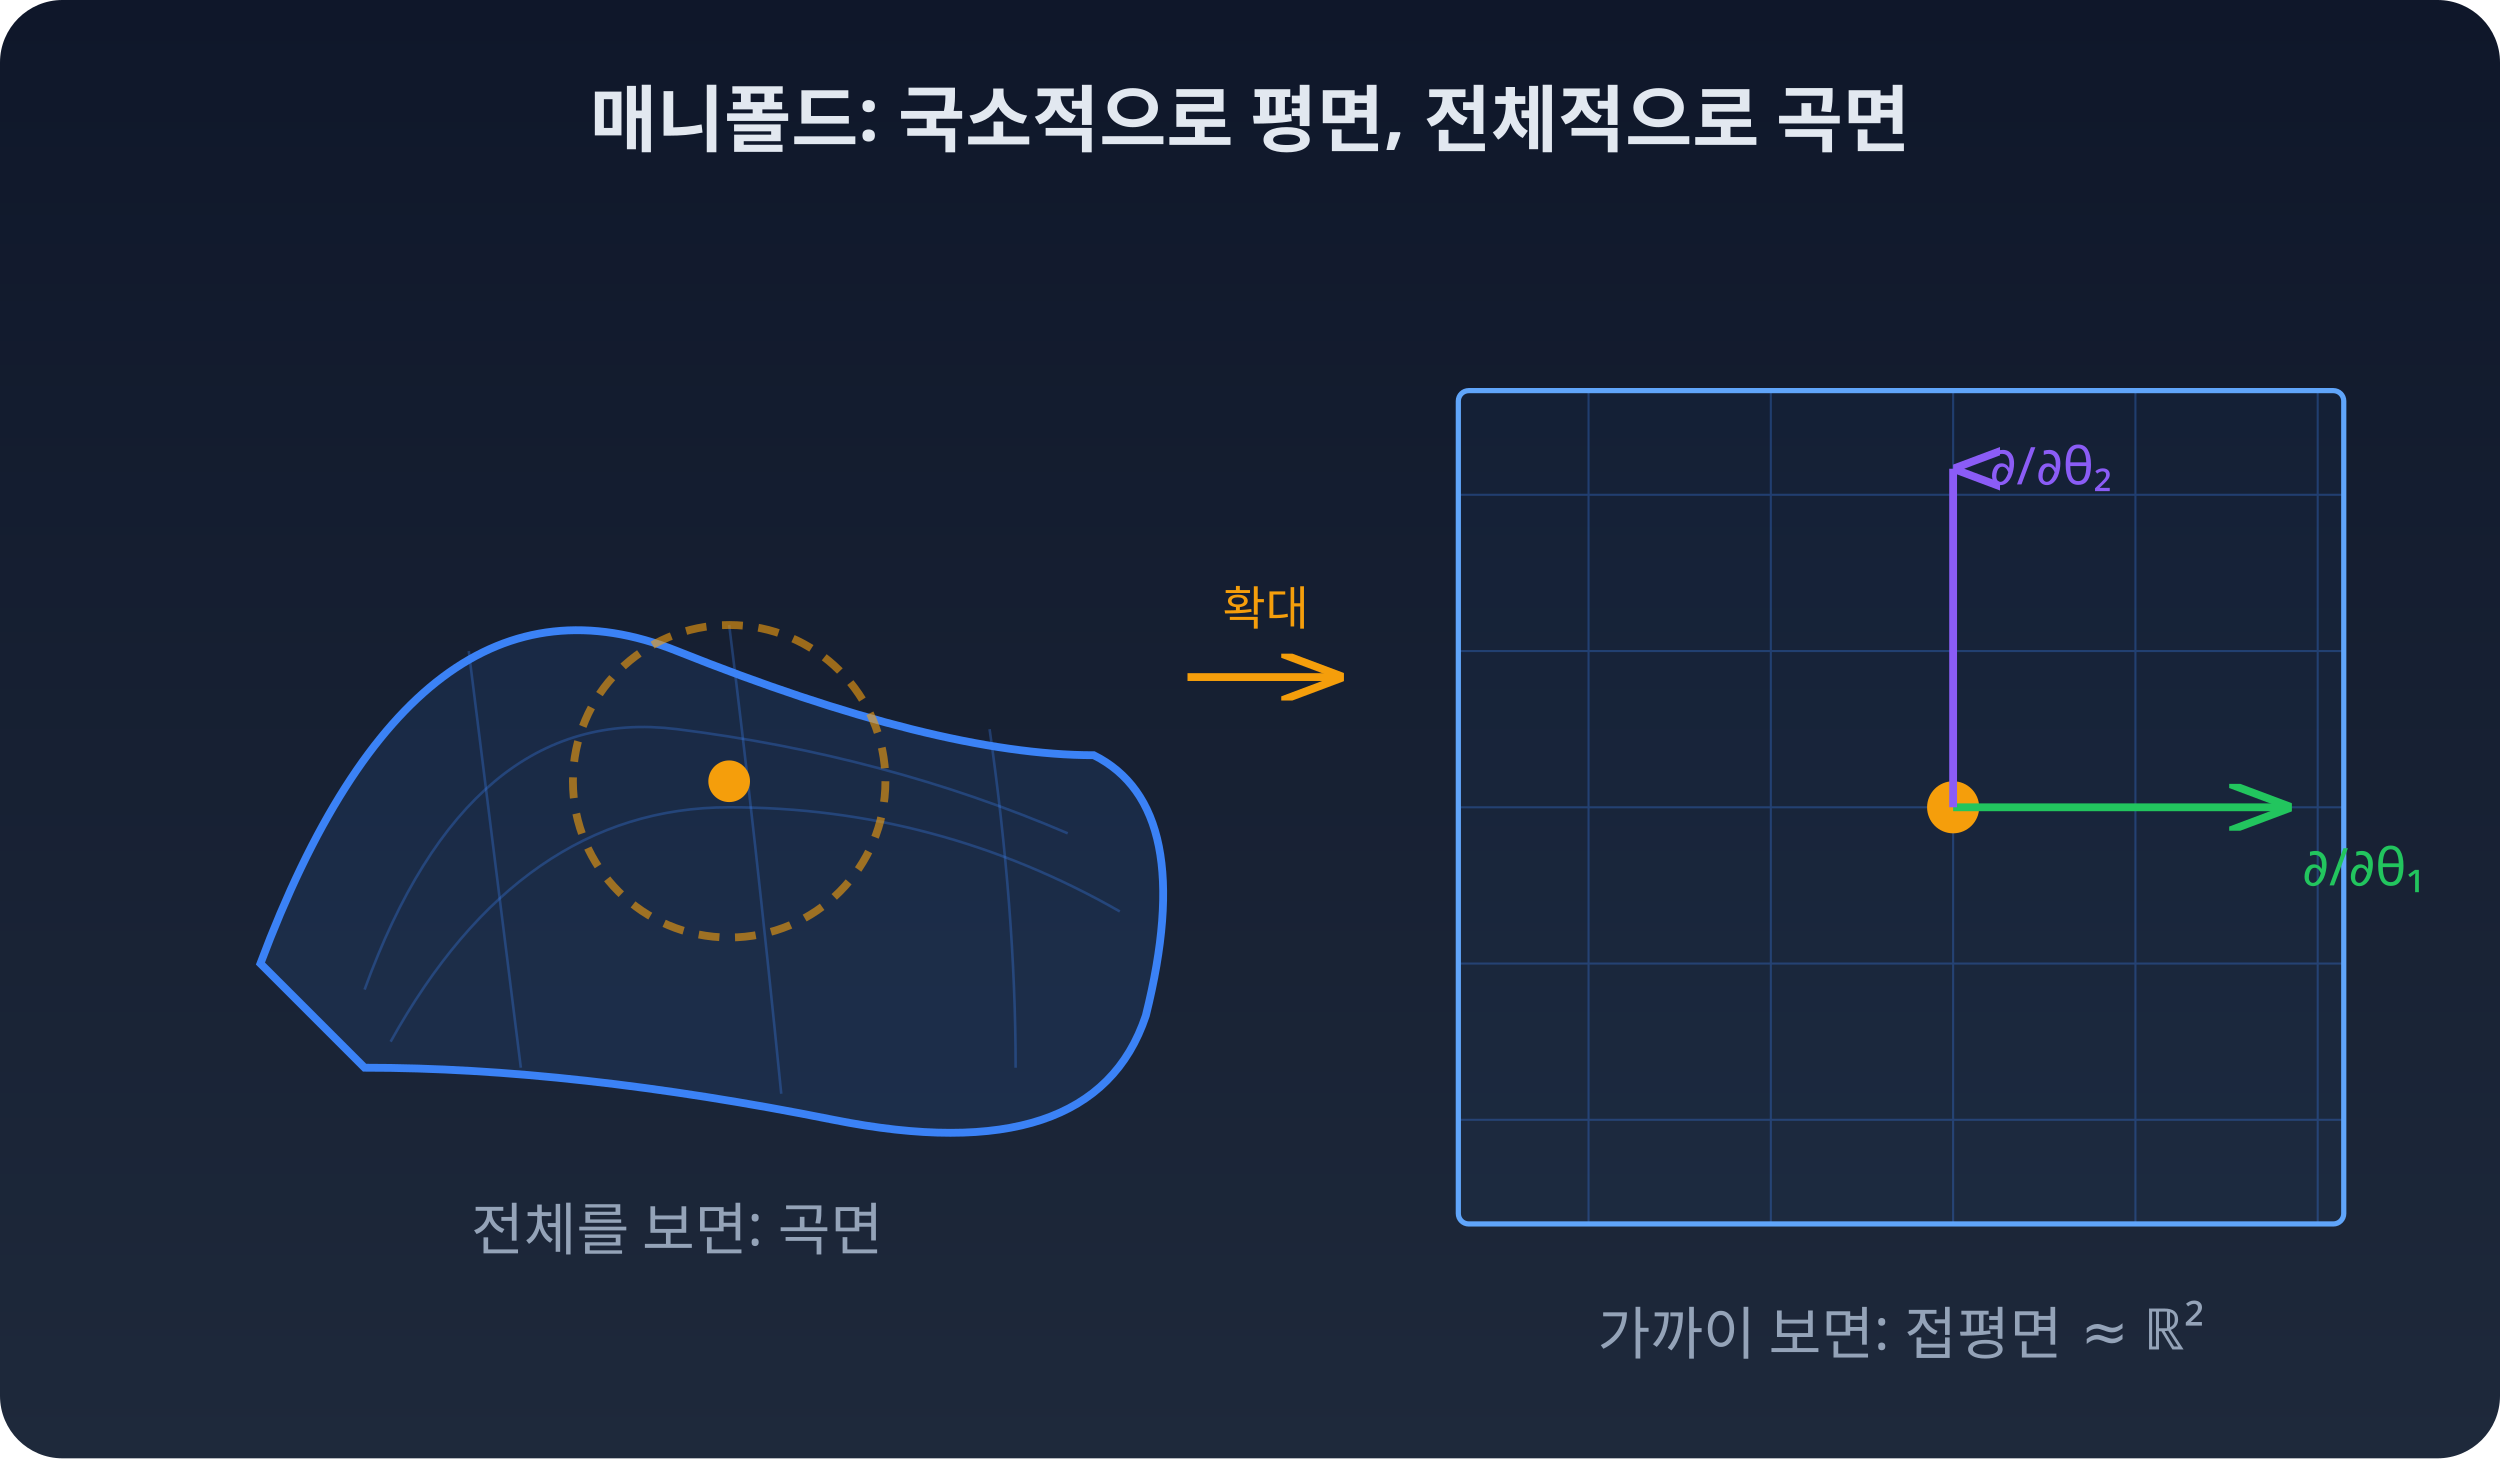
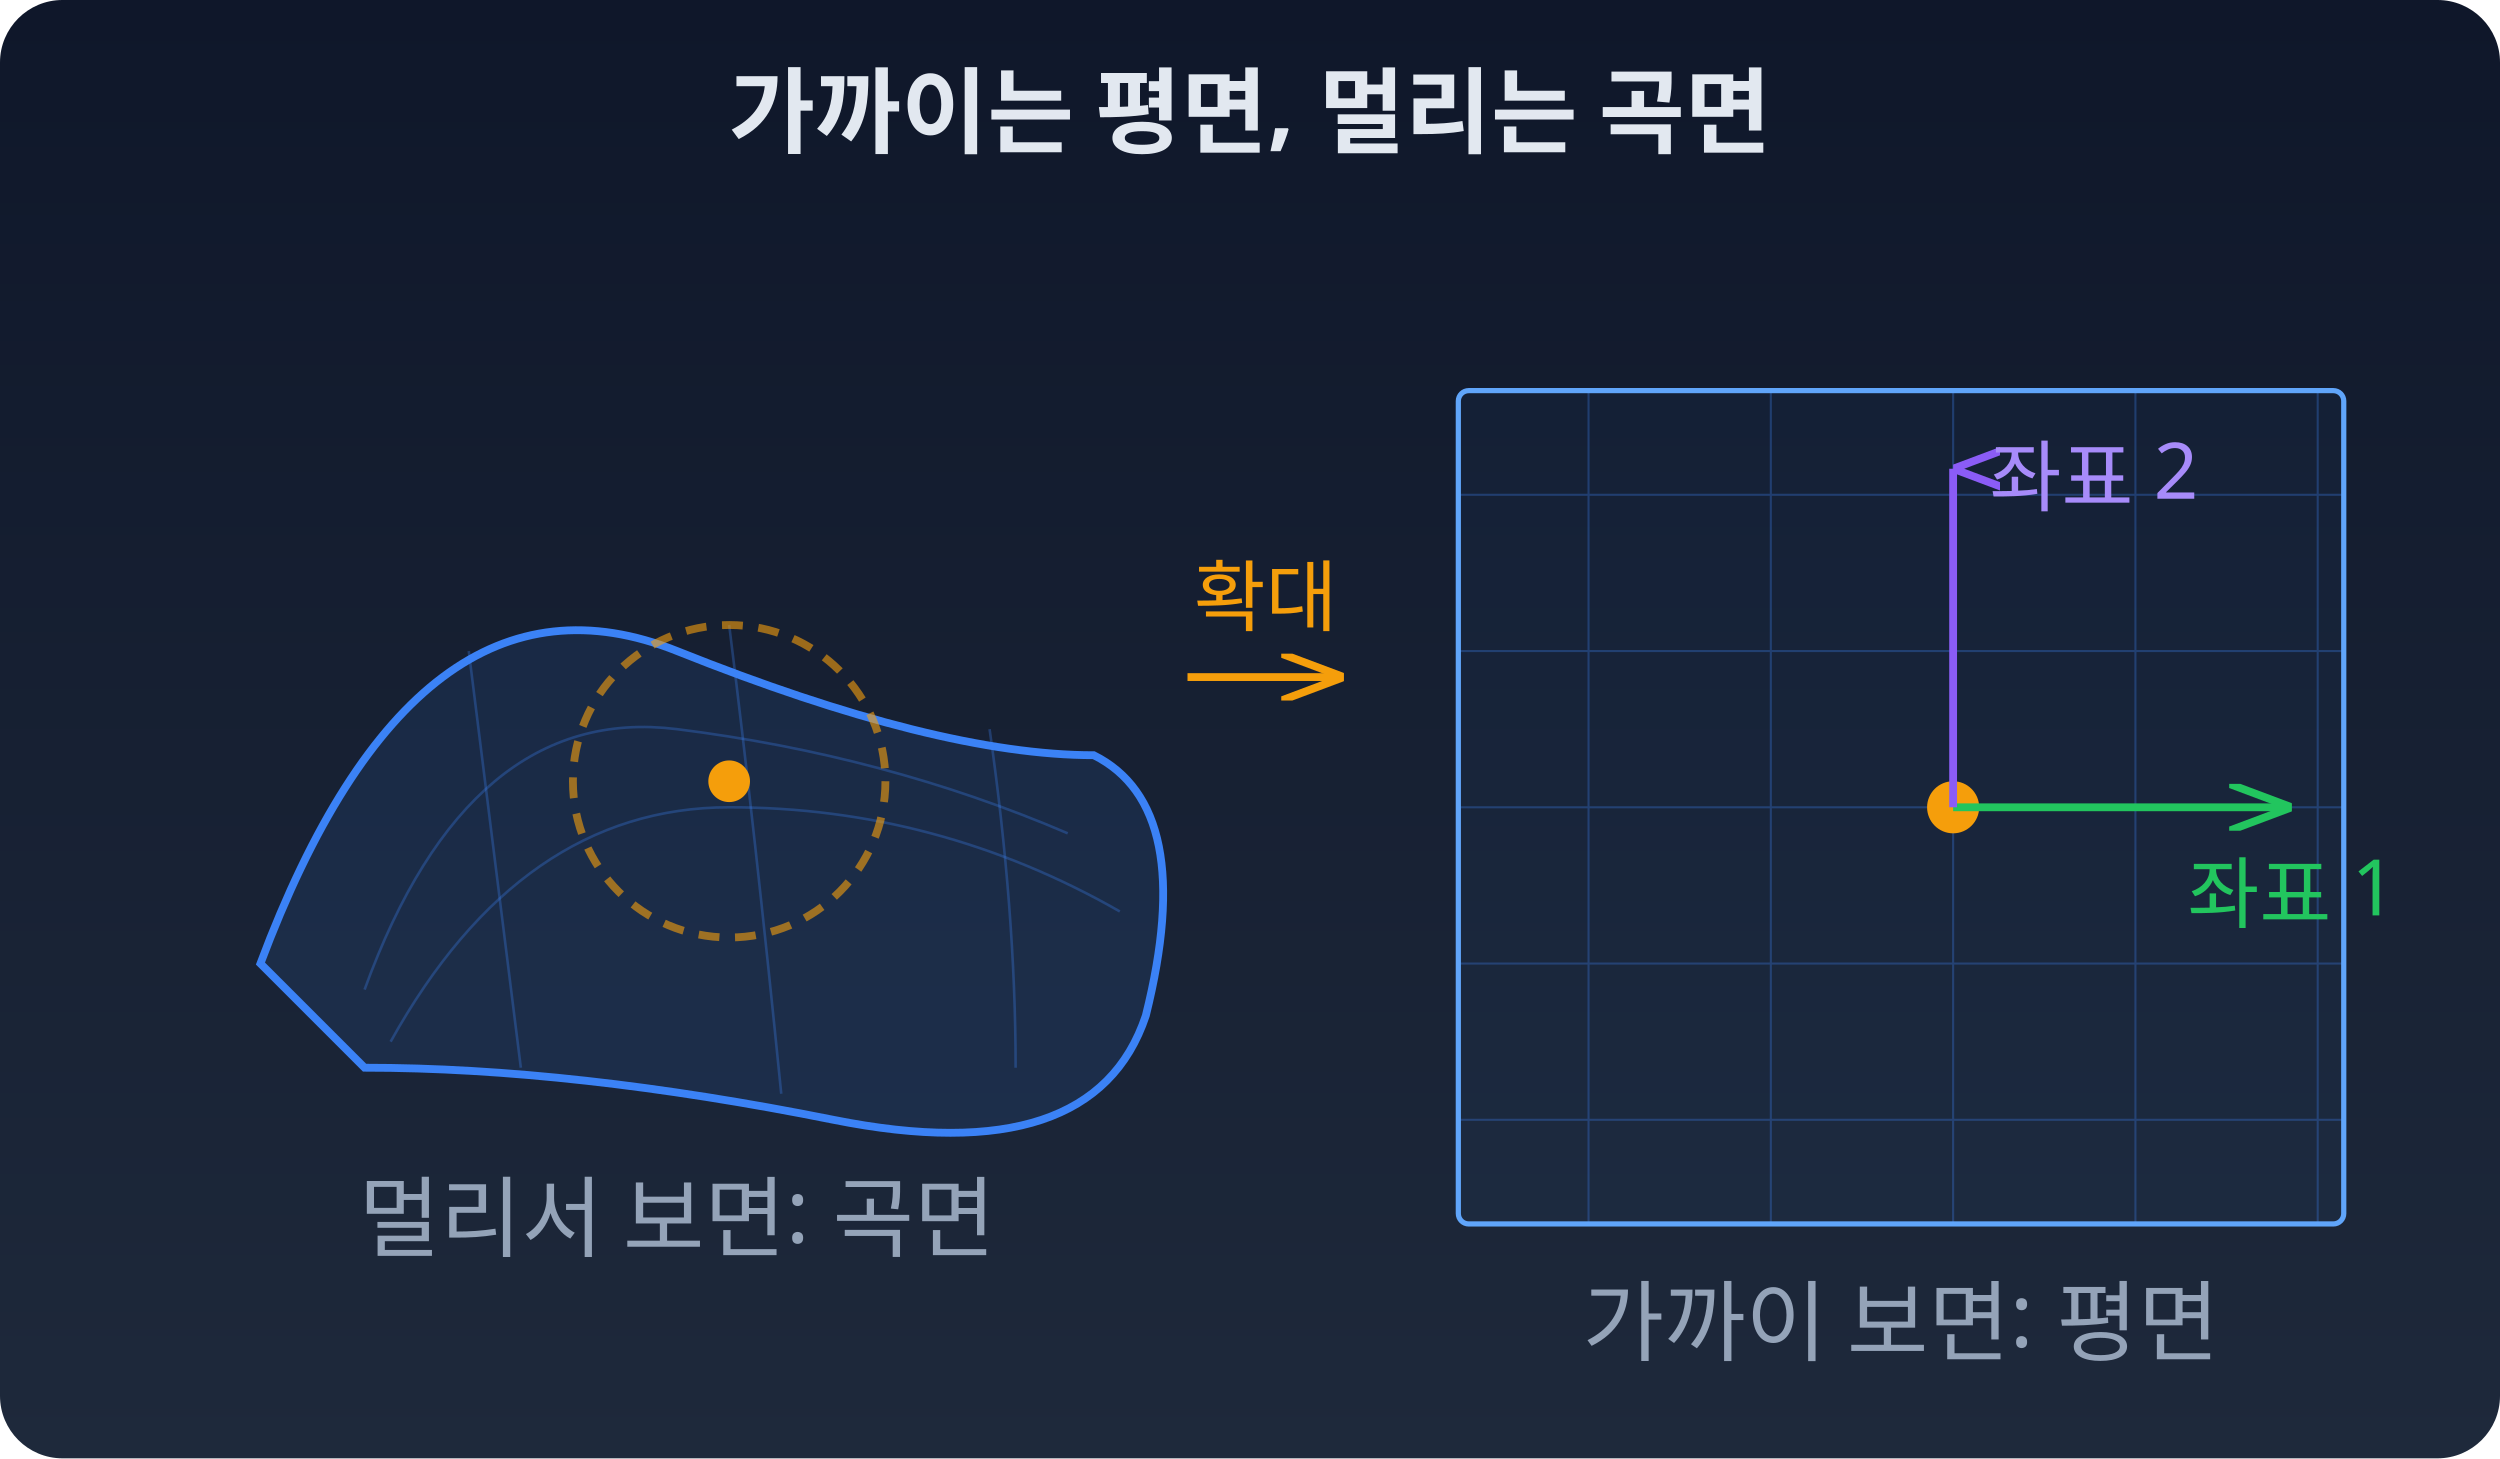
<svg xmlns="http://www.w3.org/2000/svg" viewBox="0 0 480 280" font-family="'Noto Sans KR', sans-serif">
  <defs>
    <linearGradient id="bg8b" x1="0" y1="0" x2="0" y2="1">
      <stop offset="0%" stop-color="#0f172a" />
      <stop offset="100%" stop-color="#1e293b" />
    </linearGradient>
  </defs>
  <rect width="480" height="280" fill="url(#bg8b)" rx="12" />
-   <text x="240" y="28" fill="#e2e8f0" font-size="14" text-anchor="middle" font-weight="600">매니폴드: 국소적으로 평면, 전체적으로 곡면</text>
+   <text x="240" y="28" fill="#e2e8f0" font-size="18" text-anchor="middle" font-weight="600">가까이는 평면, 멀리는 곡면</text>
  <g transform="translate(20, 45)">
    <path d="M 30 140 Q 60 60, 110 80 T 190 100 Q 210 110, 200 150 Q 190 180, 140 170 T 50 160 Z" fill="#3b82f6" fill-opacity="0.1" stroke="#3b82f6" stroke-width="1.5" />
    <path d="M 50 145 Q 70 90, 110 95 T 185 115" stroke="#3b82f6" stroke-width="0.5" fill="none" opacity="0.3" />
    <path d="M 55 155 Q 80 110, 120 110 T 195 130" stroke="#3b82f6" stroke-width="0.5" fill="none" opacity="0.3" />
    <path d="M 70 80 Q 75 120, 80 160" stroke="#3b82f6" stroke-width="0.5" fill="none" opacity="0.3" />
    <path d="M 120 75 Q 125 115, 130 165" stroke="#3b82f6" stroke-width="0.5" fill="none" opacity="0.3" />
    <path d="M 170 95 Q 175 130, 175 160" stroke="#3b82f6" stroke-width="0.5" fill="none" opacity="0.3" />
    <circle cx="120" cy="105" r="4" fill="#f59e0b" />
    <circle cx="120" cy="105" r="30" fill="none" stroke="#f59e0b" stroke-width="1.5" stroke-dasharray="4 3" opacity="0.6" />
-     <text x="110" y="195" fill="#94a3b8" font-size="11" text-anchor="middle">전체를 보면: 곡면</text>
+     <text x="110" y="195" fill="#94a3b8" font-size="17" text-anchor="middle">멀리서 보면: 곡면</text>
  </g>
  <g transform="translate(228, 130)">
    <path d="M 0 0 L 30 0" stroke="#f59e0b" stroke-width="1.5" fill="none" marker-end="url(#arr8b)" />
-     <text x="15" y="-10" fill="#f59e0b" font-size="9" text-anchor="middle">확대</text>
+     <text x="15" y="-10" fill="#f59e0b" font-size="15" text-anchor="middle">확대</text>
  </g>
  <defs>
    <marker id="arr8b" markerWidth="8" markerHeight="6" refX="8" refY="3" orient="auto">
      <path d="M 0 0 L 8 3 L 0 6" fill="none" stroke="#f59e0b" stroke-width="1" />
    </marker>
  </defs>
  <g transform="translate(270, 45)">
    <g stroke="#3b82f6" stroke-width="0.4" opacity="0.3">
      <line x1="10" y1="50" x2="180" y2="50" />
      <line x1="10" y1="80" x2="180" y2="80" />
      <line x1="10" y1="110" x2="180" y2="110" />
      <line x1="10" y1="140" x2="180" y2="140" />
      <line x1="10" y1="170" x2="180" y2="170" />
      <line x1="35" y1="30" x2="35" y2="190" />
      <line x1="70" y1="30" x2="70" y2="190" />
      <line x1="105" y1="30" x2="105" y2="190" />
      <line x1="140" y1="30" x2="140" y2="190" />
      <line x1="175" y1="30" x2="175" y2="190" />
    </g>
    <rect x="10" y="30" width="170" height="160" fill="#3b82f6" fill-opacity="0.04" stroke="#60a5fa" stroke-width="1" rx="2" />
    <circle cx="105" cy="110" r="5" fill="#f59e0b" />
    <line x1="105" y1="110" x2="170" y2="110" stroke="#22c55e" stroke-width="1.5" marker-end="url(#arr8g)" />
    <line x1="105" y1="110" x2="105" y2="45" stroke="#8b5cf6" stroke-width="1.5" marker-end="url(#arr8p)" />
-     <text x="172" y="125" fill="#22c55e" font-size="10">∂/∂θ₁</text>
-     <text x="112" y="48" fill="#8b5cf6" font-size="10">∂/∂θ₂</text>
-     <text x="95" y="215" fill="#94a3b8" font-size="11" text-anchor="middle">가까이 보면: 접평면 ≈ ℝ²</text>
+     <text x="150" y="132" fill="#22c55e" font-size="15">좌표 1</text>
+     <text x="112" y="52" fill="#a78bfa" font-size="15">좌표 2</text>
+     <text x="95" y="215" fill="#94a3b8" font-size="17" text-anchor="middle">가까이 보면: 평면</text>
  </g>
  <defs>
    <marker id="arr8g" markerWidth="8" markerHeight="6" refX="8" refY="3" orient="auto">
      <path d="M 0 0 L 8 3 L 0 6" fill="none" stroke="#22c55e" stroke-width="1" />
    </marker>
    <marker id="arr8p" markerWidth="8" markerHeight="6" refX="3" refY="0" orient="auto">
      <path d="M 0 8 L 3 0 L 6 8" fill="none" stroke="#8b5cf6" stroke-width="1" />
    </marker>
  </defs>
</svg>
